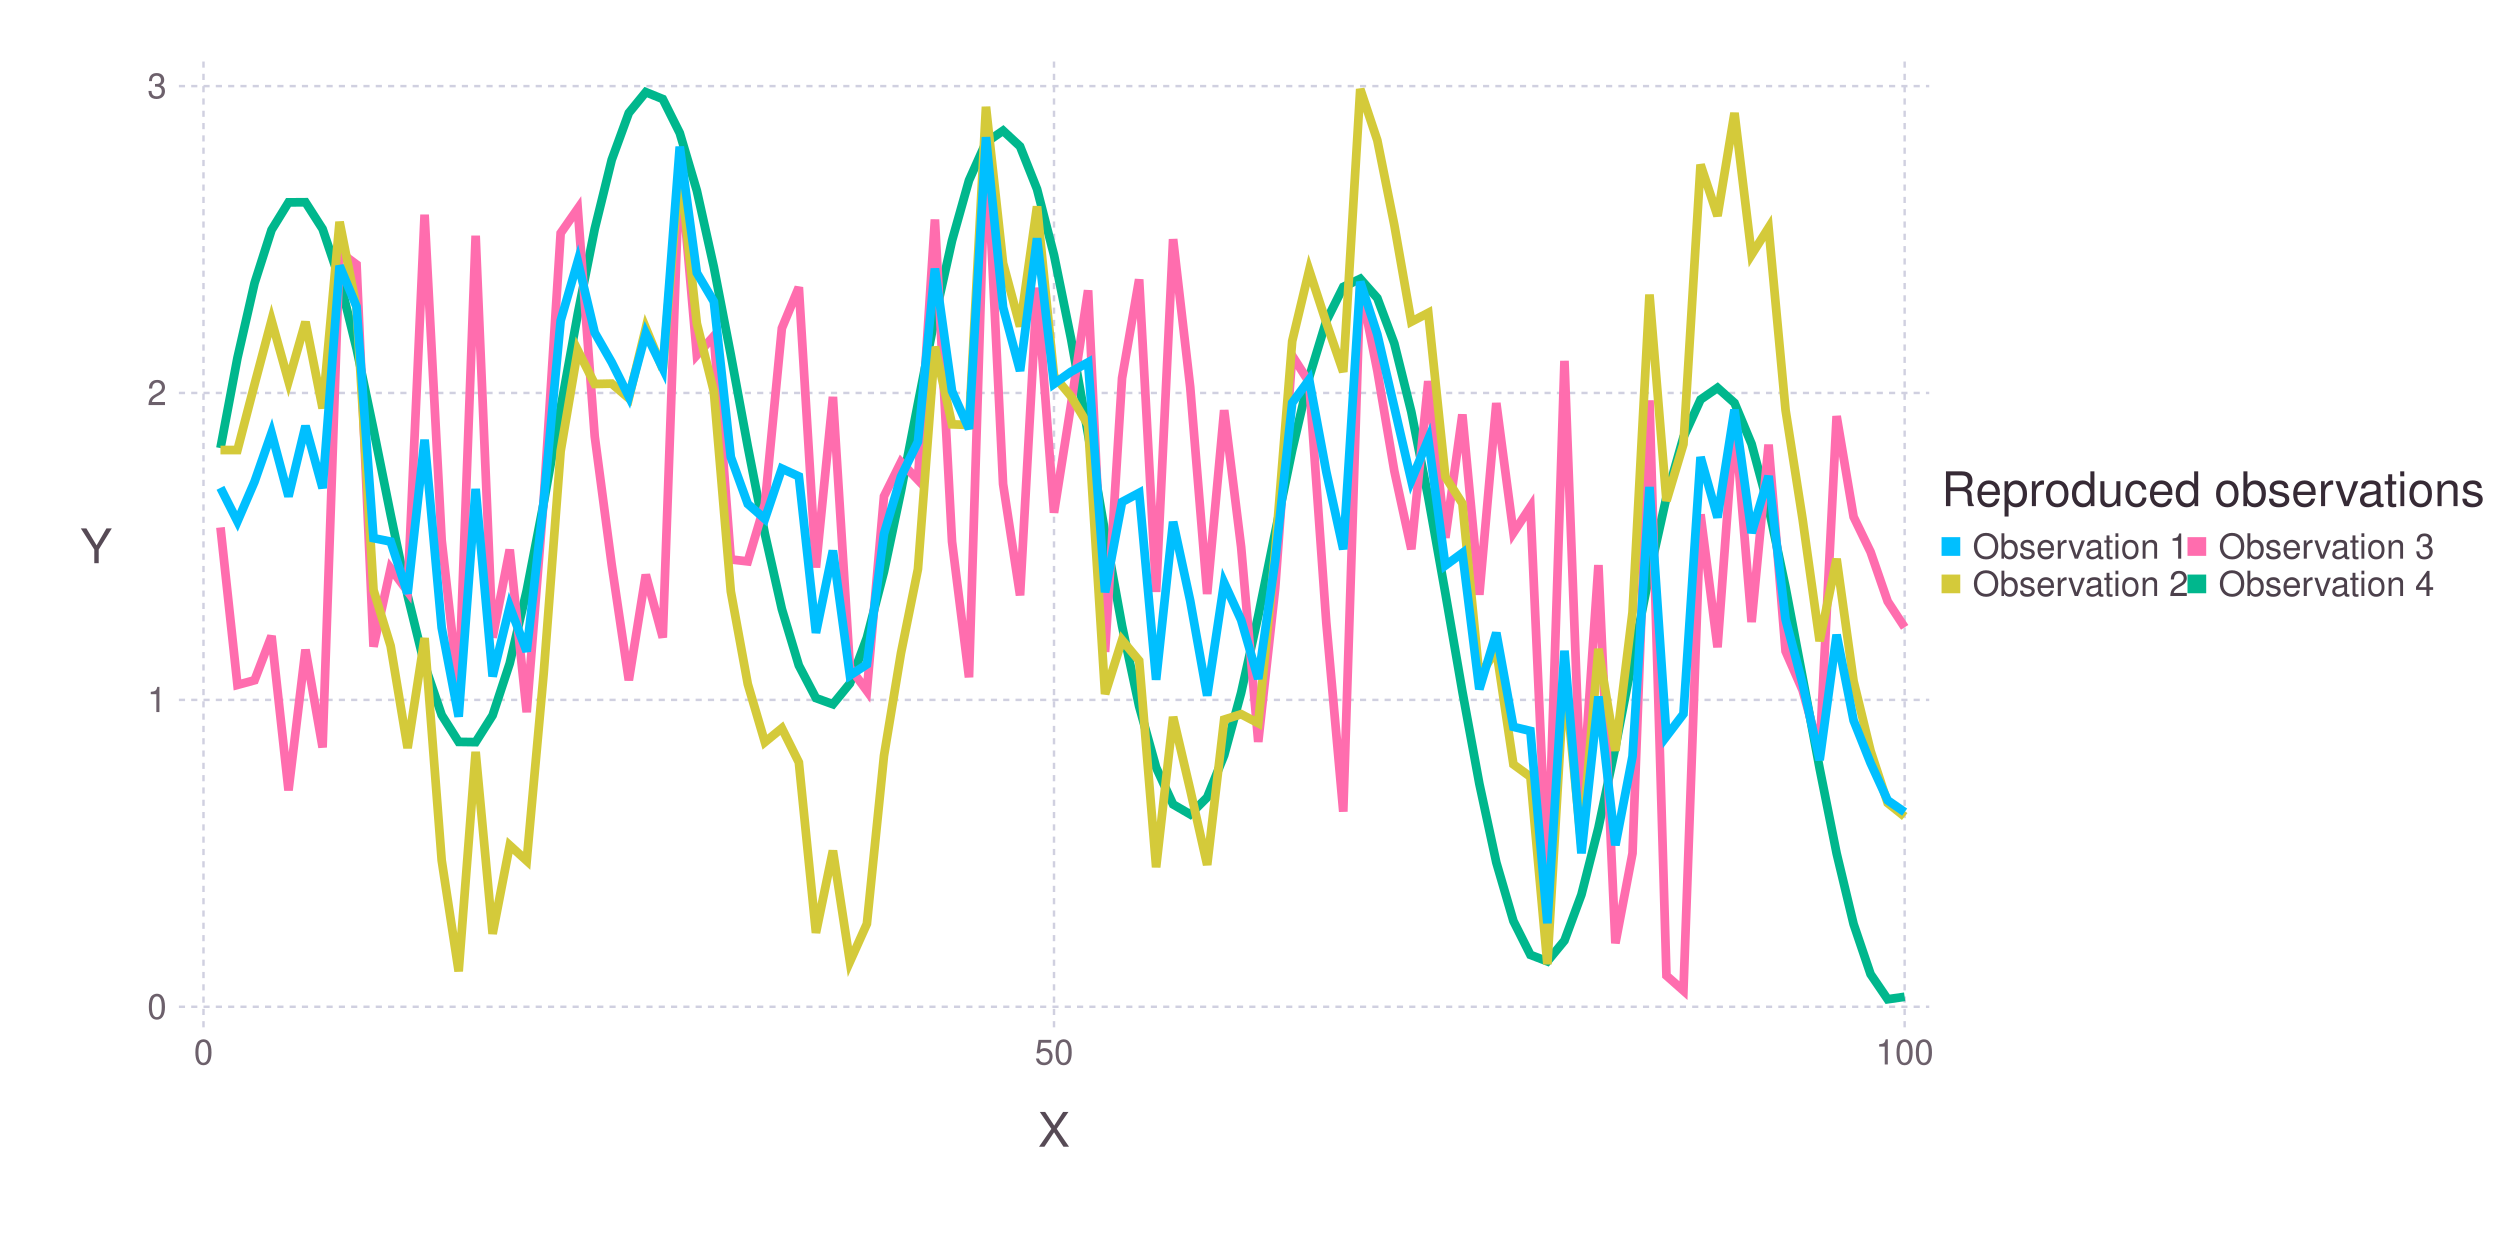
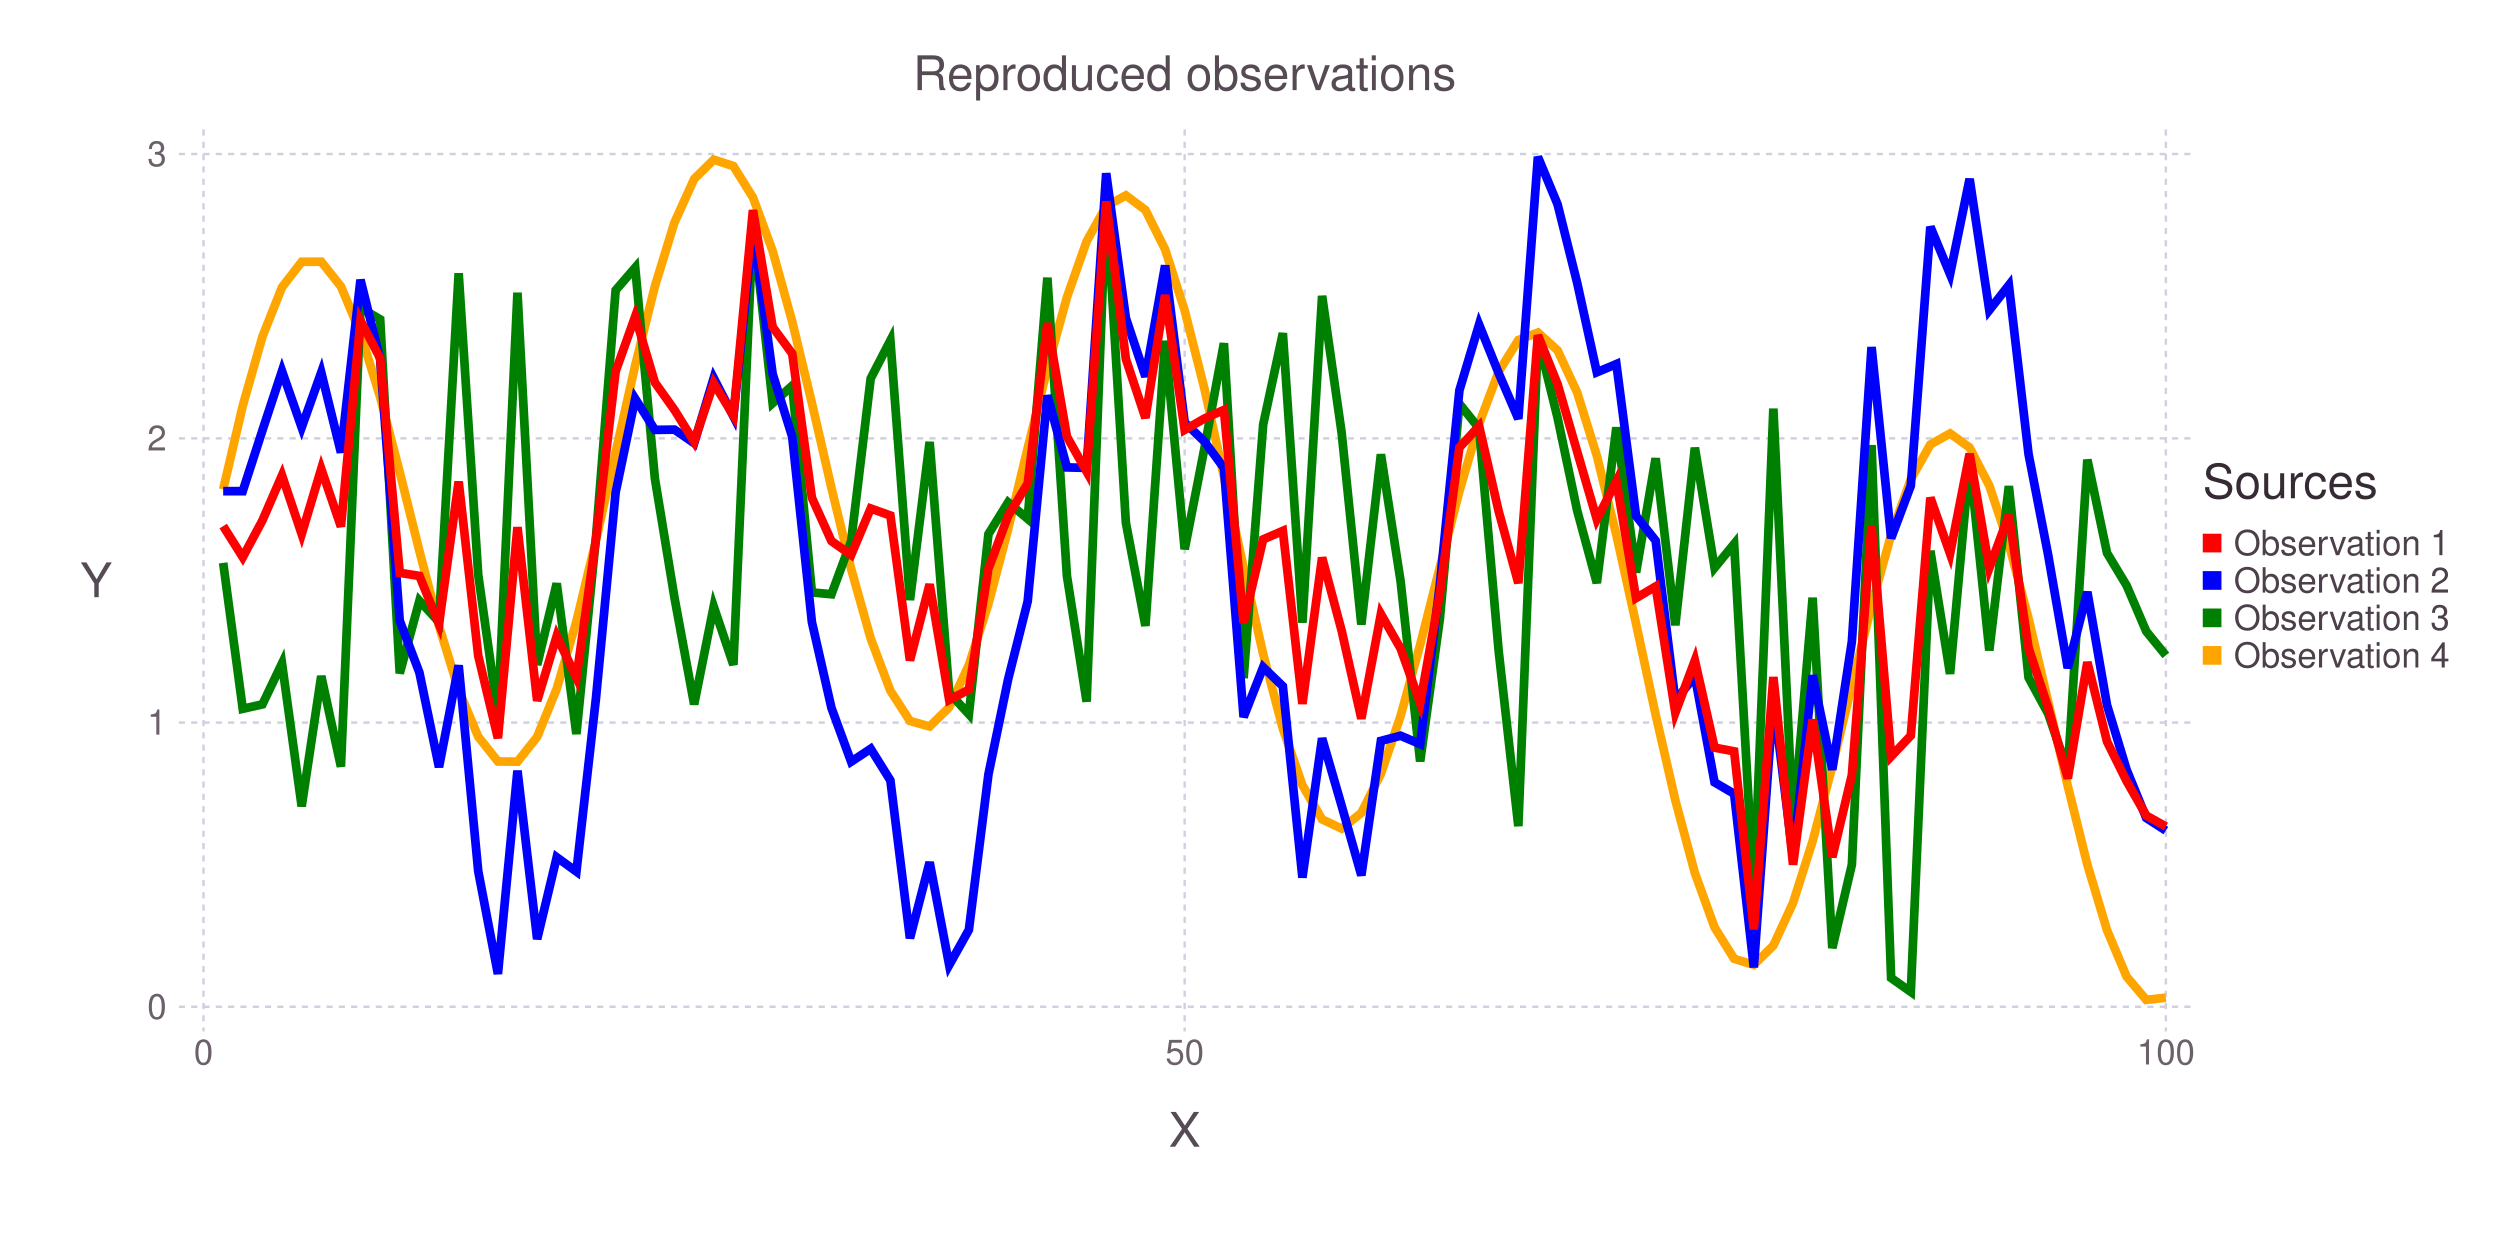
<svg xmlns="http://www.w3.org/2000/svg" version="1.2" width="203.2mm" height="101.6mm" viewBox="0 0 203.2 101.6" stroke="none" fill="#000000" stroke-width="0.3" font-size="3.88">
-   <g class="plotroot xscalable yscalable" id="img-59fa39fe-1">
-     <g font-size="3.88" font-family="'PT Sans','Helvetica Neue','Helvetica',sans-serif" fill="#564A55" stroke="#000000" stroke-opacity="0.000" id="img-59fa39fe-2">
-       <text x="85.67" y="90.88" text-anchor="middle" dy="0.6em">X</text>
-     </g>
-     <g class="guide xlabels" font-size="2.82" font-family="'PT Sans Caption','Helvetica Neue','Helvetica',sans-serif" fill="#6C606B" id="img-59fa39fe-3">
-       <text x="16.54" y="84.83" text-anchor="middle" dy="0.6em">0</text>
-       <text x="85.67" y="84.83" text-anchor="middle" dy="0.6em">50</text>
-       <text x="154.81" y="84.83" text-anchor="middle" dy="0.6em">100</text>
-     </g>
-     <g class="guide colorkey" id="img-59fa39fe-4">
-       <g fill="#4C404B" font-size="2.82" font-family="'PT Sans','Helvetica Neue','Helvetica',sans-serif" id="img-59fa39fe-5">
-         <text x="180.32" y="44.42" dy="0.35em" id="img-59fa39fe-6" class="color_Observation_3">Observation 3</text>
-         <text x="180.32" y="47.46" dy="0.35em" id="img-59fa39fe-7" class="color_Observation_4">Observation 4</text>
-       </g>
-       <g stroke="#000000" stroke-opacity="0.000" id="img-59fa39fe-8">
-         <rect x="177.8" y="43.66" width="1.52" height="1.52" id="img-59fa39fe-9" fill="#FF6DAE" class="color_Observation_3" />
-         <rect x="177.8" y="46.7" width="1.52" height="1.52" id="img-59fa39fe-10" fill="#00B78D" class="color_Observation_4" />
-       </g>
-       <g fill="#4C404B" font-size="2.82" font-family="'PT Sans','Helvetica Neue','Helvetica',sans-serif" id="img-59fa39fe-11">
-         <text x="160.33" y="44.42" dy="0.35em" id="img-59fa39fe-12" class="color_Observation_1">Observation 1</text>
-         <text x="160.33" y="47.46" dy="0.35em" id="img-59fa39fe-13" class="color_Observation_2">Observation 2</text>
-       </g>
-       <g stroke="#000000" stroke-opacity="0.000" id="img-59fa39fe-14">
-         <rect x="157.81" y="43.66" width="1.52" height="1.52" id="img-59fa39fe-15" fill="#00BFFF" class="color_Observation_1" />
-         <rect x="157.81" y="46.7" width="1.52" height="1.52" id="img-59fa39fe-16" fill="#D4CA3A" class="color_Observation_2" />
-       </g>
-       <g fill="#362A35" font-size="3.88" font-family="'PT Sans','Helvetica Neue','Helvetica',sans-serif" stroke="#000000" stroke-opacity="0.000" id="img-59fa39fe-17">
-         <text x="157.81" y="41.14" id="img-59fa39fe-18">Reproduced observations</text>
+   <g class="plotroot xscalable yscalable" id="img-ff422800-1">
+     <g font-size="3.88" font-family="'PT Sans','Helvetica Neue','Helvetica',sans-serif" fill="#564A55" stroke="#000000" stroke-opacity="0.000" id="img-ff422800-2">
+       <g transform="translate(96.29,90.88)">
+         <g class="primitive">
+           <text text-anchor="middle" dy="0.6em">X</text>
+         </g>
      </g>
    </g>
-     <g clip-path="url(#img-59fa39fe-19)">
-       <g id="img-59fa39fe-20">
-         <g pointer-events="visible" opacity="1" fill="#000000" fill-opacity="0.000" stroke="#000000" stroke-opacity="0.000" class="guide background" id="img-59fa39fe-21">
-           <rect x="14.54" y="5" width="142.27" height="78.83" id="img-59fa39fe-22" />
+     <g class="guide xlabels" font-size="2.82" font-family="'PT Sans Caption','Helvetica Neue','Helvetica',sans-serif" fill="#6C606B" id="img-ff422800-3">
+       <g transform="translate(16.54,84.83)">
+         <g class="primitive">
+           <text text-anchor="middle" dy="0.6em">0</text>
        </g>
-         <g class="guide ygridlines xfixed" stroke-dasharray="0.5,0.5" stroke-width="0.2" stroke="#D0D0E0" id="img-59fa39fe-23">
-           <path fill="none" d="M14.54,81.83 L 156.81 81.83" id="img-59fa39fe-24" />
-           <path fill="none" d="M14.54,56.89 L 156.81 56.89" id="img-59fa39fe-25" />
-           <path fill="none" d="M14.54,31.94 L 156.81 31.94" id="img-59fa39fe-26" />
-           <path fill="none" d="M14.54,7 L 156.81 7" id="img-59fa39fe-27" />
+       </g>
+       <g transform="translate(96.29,84.83)">
+         <g class="primitive">
+           <text text-anchor="middle" dy="0.6em">50</text>
        </g>
-         <g class="guide xgridlines yfixed" stroke-dasharray="0.5,0.5" stroke-width="0.2" stroke="#D0D0E0" id="img-59fa39fe-28">
-           <path fill="none" d="M16.54,5 L 16.54 83.83" id="img-59fa39fe-29" />
-           <path fill="none" d="M85.67,5 L 85.67 83.83" id="img-59fa39fe-30" />
-           <path fill="none" d="M154.81,5 L 154.81 83.83" id="img-59fa39fe-31" />
+       </g>
+       <g transform="translate(176.04,84.83)">
+         <g class="primitive">
+           <text text-anchor="middle" dy="0.6em">100</text>
        </g>
-         <g class="plotpanel" id="img-59fa39fe-32">
-           <g stroke-width="0.71" fill="#000000" fill-opacity="0.000" class="geometry color_Observation_4" stroke-dasharray="none" stroke="#00B78D" id="img-59fa39fe-33">
-             <path fill="none" d="M17.92,36.42 L 19.3 29.09 20.69 23.01 22.07 18.69 23.45 16.45 24.83 16.44 26.22 18.61 27.6 22.71 28.98 28.33 30.36 34.92 31.75 41.83 33.13 48.41 34.51 54.03 35.9 58.12 37.28 60.3 38.66 60.32 40.04 58.14 41.43 53.92 42.81 48.01 44.19 40.89 45.57 33.18 46.96 25.53 48.34 18.6 49.72 12.99 51.11 9.18 52.49 7.49 53.87 8.05 55.25 10.81 56.64 15.5 58.02 21.7 59.4 28.84 60.78 36.3 62.17 43.4 63.55 49.51 64.93 54.09 66.32 56.74 67.7 57.24 69.08 55.55 70.46 51.84 71.85 46.46 73.23 39.92 74.61 32.81 75.99 25.81 77.38 19.56 78.76 14.66 80.14 11.58 81.53 10.62 82.91 11.9 84.29 15.37 85.67 20.73 87.06 27.56 88.44 35.3 89.82 43.29 91.2 50.87 92.59 57.41 93.97 62.38 95.35 65.38 96.74 66.19 98.12 64.81 99.5 61.39 100.88 56.31 102.27 50.06 103.65 43.26 105.03 36.58 106.41 30.66 107.8 26.09 109.18 23.32 110.56 22.66 111.95 24.23 113.33 27.92 114.71 33.47 116.09 40.43 117.48 48.22 118.86 56.2 120.24 63.7 121.62 70.1 123.01 74.86 124.39 77.61 125.77 78.14 127.16 76.45 128.54 72.71 129.92 67.29 131.3 60.72 132.69 53.61 134.07 46.62 135.45 40.41 136.83 35.54 138.22 32.48 139.6 31.52 140.98 32.75 142.37 36.09 143.75 41.24 145.13 47.74 146.51 55.04 147.9 62.46 149.28 69.36 150.66 75.11 152.04 79.18 153.43 81.22 154.81 81.02" id="img-59fa39fe-34" />
+       </g>
+     </g>
+     <g class="guide colorkey" id="img-ff422800-4">
+       <g fill="#4C404B" font-size="2.82" font-family="'PT Sans','Helvetica Neue','Helvetica',sans-serif" id="img-ff422800-5">
+         <g transform="translate(181.56,44.14)">
+           <g class="primitive">
+             <text dy="0.35em">Observation 1</text>
          </g>
-           <g stroke-width="0.71" fill="#000000" fill-opacity="0.000" class="geometry color_Observation_3" stroke-dasharray="none" stroke="#FF6DAE" id="img-59fa39fe-35">
-             <path fill="none" d="M17.92,42.87 L 19.3 55.67 20.69 55.29 22.07 51.69 23.45 64.24 24.83 52.8 26.22 60.75 27.6 20.48 28.98 21.5 30.36 52.56 31.75 46.2 33.13 48.06 34.51 17.45 35.9 43.92 37.28 56.21 38.66 19.16 40.04 51.82 41.43 44.67 42.81 57.89 44.19 40.66 45.57 18.95 46.96 16.96 48.34 35.47 49.72 45.91 51.11 55.29 52.49 46.71 53.87 51.82 55.25 13.03 56.64 28.86 58.02 27.32 59.4 45.47 60.78 45.63 62.17 40.96 63.55 26.68 64.93 23.35 66.32 46.13 67.7 32.26 69.08 54.26 70.46 56.15 71.85 40.34 73.23 37.56 74.61 39.01 75.99 17.84 77.38 44.02 78.76 55.05 80.14 10.73 81.53 39.34 82.91 48.39 84.29 23.38 85.67 41.67 87.06 32.85 88.44 23.6 89.82 52.99 91.2 30.74 92.59 22.71 93.97 48.11 95.35 19.44 96.74 31.46 98.12 48.28 99.5 33.34 100.88 44.47 102.27 60.3 103.65 47.8 105.03 28.91 106.41 31.07 107.8 50.59 109.18 65.97 110.56 23.13 111.95 30.14 113.33 38.28 114.71 44.64 116.09 30.98 117.48 43.71 118.86 33.69 120.24 48.34 121.62 32.76 123.01 43.3 124.39 41.2 125.77 71.93 127.16 29.33 128.54 66.02 129.92 45.93 131.3 76.67 132.69 69.36 134.07 32.54 135.45 79.3 136.83 80.52 138.22 41.81 139.6 52.61 140.98 33.85 142.37 50.56 143.75 36.14 145.13 52.93 146.51 56.09 147.9 61.1 149.28 33.82 150.66 42.01 152.04 44.86 153.43 48.88 154.81 50.99" id="img-59fa39fe-36" />
+         </g>
+         <g transform="translate(181.56,47.18)">
+           <g class="primitive">
+             <text dy="0.35em">Observation 2</text>
          </g>
-           <g stroke-width="0.71" fill="#000000" fill-opacity="0.000" class="geometry color_Observation_2" stroke-dasharray="none" stroke="#D4CA3A" id="img-59fa39fe-37">
-             <path fill="none" d="M17.92,36.58 L 19.3 36.58 20.69 31.24 22.07 26.04 23.45 30.99 24.83 26.16 26.22 33.19 27.6 18.03 28.98 25.01 30.36 47.96 31.75 52.5 33.13 60.8 34.51 51.86 35.9 69.93 37.28 78.95 38.66 61.11 40.04 75.9 41.43 68.71 42.81 69.96 44.19 54.75 45.57 36.67 46.96 28.47 48.34 31.21 49.72 31.18 51.11 32.37 52.49 26.66 53.87 30.01 55.25 13.55 56.64 26.29 58.02 31.81 59.4 48.07 60.78 55.6 62.17 60.32 63.55 59.19 64.93 61.96 66.32 75.82 67.7 69.14 69.08 78.17 70.46 75.09 71.85 61.43 73.23 53.09 74.61 46.26 75.99 28.18 77.38 34.49 78.76 34.54 80.14 8.68 81.53 21.39 82.91 26.53 84.29 16.78 85.67 30.55 87.06 32.22 88.44 34.54 89.82 56.41 91.2 52.03 92.59 53.7 93.97 70.49 95.35 58.27 96.74 64.19 98.12 70.3 99.5 58.49 100.88 58.05 102.27 58.78 103.65 44.8 105.03 27.73 106.41 21.96 107.8 26.22 109.18 30.23 110.56 7.24 111.95 11.41 113.33 18.29 114.71 26.15 116.09 25.43 117.48 38.76 118.86 40.92 120.24 54.97 121.62 52.82 123.01 62.13 124.39 63.14 125.77 78.37 127.16 54.74 128.54 68.75 129.92 52.74 131.3 61.02 132.69 49.77 134.07 23.94 135.45 40.71 136.83 36.1 138.22 13.38 139.6 17.55 140.98 9.18 142.37 20.7 143.75 18.51 145.13 33.33 146.51 42.17 147.9 52.11 149.28 45.42 150.66 55.37 152.04 61.03 153.43 65.27 154.81 66.37" id="img-59fa39fe-38" />
+         </g>
+         <g transform="translate(181.56,50.22)">
+           <g class="primitive">
+             <text dy="0.35em">Observation 3</text>
          </g>
-           <g stroke-width="0.71" fill="#000000" fill-opacity="0.000" class="geometry color_Observation_1" stroke-dasharray="none" stroke="#00BFFF" id="img-59fa39fe-39">
-             <path fill="none" d="M17.92,39.65 L 19.3 42.38 20.69 39.15 22.07 35.19 23.45 40.35 24.83 34.62 26.22 39.68 27.6 21.6 28.98 24.92 30.36 43.74 31.75 44.02 33.13 48.24 34.51 35.74 35.9 51.02 37.28 58.25 38.66 39.74 40.04 54.98 41.43 49.3 42.81 52.95 44.19 40.77 45.57 26.06 46.96 21.24 48.34 27.04 49.72 29.45 51.11 32.23 52.49 27.1 53.87 29.94 55.25 11.92 56.64 22.18 58.02 24.51 59.4 37.15 60.78 40.96 62.17 42.18 63.55 38.09 64.93 38.72 66.32 51.44 67.7 44.75 69.08 54.9 70.46 54 71.85 43.4 73.23 38.74 74.61 35.91 75.99 21.83 77.38 31.79 78.76 34.86 80.14 11.15 81.53 24.98 82.91 30.15 84.29 19.37 85.67 31.2 87.06 30.21 88.44 29.45 89.82 48.14 91.2 40.8 92.59 40.06 93.97 55.25 95.35 42.41 96.74 48.83 98.12 56.54 99.5 47.37 100.88 50.39 102.27 55.18 103.65 45.53 105.03 32.74 106.41 30.86 107.8 38.34 109.18 44.65 110.56 22.9 111.95 27.18 113.33 33.1 114.71 39.05 116.09 35.7 117.48 45.96 118.86 44.95 120.24 56.02 121.62 51.43 123.01 59.08 124.39 59.41 125.77 75.04 127.16 52.89 128.54 69.36 129.92 56.61 131.3 68.7 132.69 61.48 134.07 39.58 135.45 59.85 136.83 58.03 138.22 37.15 139.6 42.06 140.98 33.3 142.37 43.32 143.75 38.69 145.13 50.34 146.51 55.56 147.9 61.78 149.28 51.59 150.66 58.56 152.04 62.02 153.43 65.05 154.81 66.01" id="img-59fa39fe-40" />
+         </g>
+         <g transform="translate(181.56,53.27)">
+           <g class="primitive">
+             <text dy="0.35em">Observation 4</text>
+           </g>
+         </g>
+       </g>
+       <g stroke="#000000" stroke-opacity="0.000" id="img-ff422800-6">
+         <g transform="translate(179.8,44.14)" fill="#FF0000">
+           <path d="M-0.76,-0.76 L 0.76 -0.76 0.76 0.76 -0.76 0.76 z" class="primitive" />
+         </g>
+         <g transform="translate(179.8,47.18)" fill="#0000FF">
+           <path d="M-0.76,-0.76 L 0.76 -0.76 0.76 0.76 -0.76 0.76 z" class="primitive" />
+         </g>
+         <g transform="translate(179.8,50.22)" fill="#008000">
+           <path d="M-0.76,-0.76 L 0.76 -0.76 0.76 0.76 -0.76 0.76 z" class="primitive" />
+         </g>
+         <g transform="translate(179.8,53.27)" fill="#FFA500">
+           <path d="M-0.76,-0.76 L 0.76 -0.76 0.76 0.76 -0.76 0.76 z" class="primitive" />
+         </g>
+       </g>
+       <g fill="#362A35" font-size="3.88" font-family="'PT Sans','Helvetica Neue','Helvetica',sans-serif" stroke="#000000" stroke-opacity="0.000" id="img-ff422800-7">
+         <g transform="translate(179.04,40.5)">
+           <g class="primitive">
+             <text>Sources</text>
          </g>
        </g>
      </g>
    </g>
-     <g class="guide ylabels" font-size="2.82" font-family="'PT Sans Caption','Helvetica Neue','Helvetica',sans-serif" fill="#6C606B" id="img-59fa39fe-41">
-       <text x="13.54" y="81.83" text-anchor="end" dy="0.35em" id="img-59fa39fe-42">0</text>
-       <text x="13.54" y="56.89" text-anchor="end" dy="0.35em" id="img-59fa39fe-43">1</text>
-       <text x="13.54" y="31.94" text-anchor="end" dy="0.35em" id="img-59fa39fe-44">2</text>
-       <text x="13.54" y="7" text-anchor="end" dy="0.35em" id="img-59fa39fe-45">3</text>
+     <g clip-path="url(#img-ff422800-8)">
+       <g id="img-ff422800-9">
+         <g pointer-events="visible" opacity="1" fill="#000000" fill-opacity="0.000" stroke="#000000" stroke-opacity="0.000" class="guide background" id="img-ff422800-10">
+           <g transform="translate(96.29,47.18)">
+             <path d="M-81.75,-36.66 L 81.75 -36.66 81.75 36.66 -81.75 36.66 z" class="primitive" />
+           </g>
+         </g>
+         <g class="guide ygridlines xfixed" stroke-dasharray="0.5,0.5" stroke-width="0.2" stroke="#D0D0E0" id="img-ff422800-11">
+           <g transform="translate(96.29,81.83)">
+             <path fill="none" d="M-81.75,0 L 81.75 0" class="primitive" />
+           </g>
+           <g transform="translate(96.29,58.73)">
+             <path fill="none" d="M-81.75,0 L 81.75 0" class="primitive" />
+           </g>
+           <g transform="translate(96.29,35.63)">
+             <path fill="none" d="M-81.75,0 L 81.75 0" class="primitive" />
+           </g>
+           <g transform="translate(96.29,12.52)">
+             <path fill="none" d="M-81.75,0 L 81.75 0" class="primitive" />
+           </g>
+         </g>
+         <g class="guide xgridlines yfixed" stroke-dasharray="0.5,0.5" stroke-width="0.2" stroke="#D0D0E0" id="img-ff422800-12">
+           <g transform="translate(16.54,47.18)">
+             <path fill="none" d="M0,-36.66 L 0 36.66" class="primitive" />
+           </g>
+           <g transform="translate(96.29,47.18)">
+             <path fill="none" d="M0,-36.66 L 0 36.66" class="primitive" />
+           </g>
+           <g transform="translate(176.04,47.18)">
+             <path fill="none" d="M0,-36.66 L 0 36.66" class="primitive" />
+           </g>
+         </g>
+         <g class="plotpanel" id="img-ff422800-13">
+           <g stroke-width="0.71" fill="#000000" fill-opacity="0.000" class="geometry" id="img-ff422800-14">
+             <g stroke-dasharray="none" stroke="#FFA500" id="img-ff422800-15">
+               <g transform="translate(97.09,45.05)">
+                 <path fill="none" d="M-78.95,-5.27 L -77.36 -12.07 -75.76 -17.69 -74.17 -21.7 -72.57 -23.77 -70.98 -23.78 -69.38 -21.77 -67.79 -17.97 -66.19 -12.77 -64.6 -6.67 -63 -0.26 -61.41 5.83 -59.81 11.03 -58.22 14.83 -56.62 16.84 -55.03 16.86 -53.43 14.84 -51.84 10.94 -50.24 5.46 -48.65 -1.13 -47.05 -8.28 -45.46 -15.36 -43.86 -21.78 -42.27 -26.97 -40.67 -30.5 -39.08 -32.07 -37.48 -31.55 -35.89 -29 -34.29 -24.65 -32.7 -18.91 -31.1 -12.29 -29.51 -5.39 -27.91 1.19 -26.32 6.85 -24.72 11.09 -23.13 13.55 -21.53 14 -19.94 12.44 -18.34 9 -16.75 4.02 -15.15 -2.04 -13.56 -8.62 -11.96 -15.1 -10.37 -20.89 -8.77 -25.43 -7.18 -28.29 -5.58 -29.17 -3.99 -27.98 -2.39 -24.78 -0.8 -19.81 0.8 -13.48 2.39 -6.31 3.99 1.09 5.58 8.11 7.18 14.17 8.77 18.77 10.37 21.55 11.96 22.3 13.56 21.02 15.15 17.85 16.75 13.14 18.34 7.36 19.94 1.06 21.53 -5.13 23.13 -10.61 24.72 -14.84 26.32 -17.41 27.91 -18.02 29.51 -16.57 31.1 -13.15 32.7 -8.01 34.29 -1.56 35.89 5.65 37.48 13.04 39.08 19.99 40.67 25.91 42.27 30.33 43.86 32.88 45.46 33.37 47.05 31.8 48.65 28.33 50.24 23.32 51.84 17.23 53.43 10.65 55.03 4.17 56.62 -1.58 58.22 -6.09 59.81 -8.92 61.41 -9.82 63 -8.67 64.6 -5.58 66.19 -0.81 67.79 5.21 69.38 11.97 70.98 18.84 72.57 25.23 74.17 30.56 75.76 34.33 77.36 36.22 78.95 36.04" class="primitive" />
+               </g>
+             </g>
+           </g>
+           <g stroke-width="0.71" fill="#000000" fill-opacity="0.000" class="geometry" id="img-ff422800-16">
+             <g stroke-dasharray="none" stroke="#008000" id="img-ff422800-17">
+               <g transform="translate(97.09,45.43)">
+                 <path fill="none" d="M-78.95,0.32 L -77.36 12.18 -75.76 11.82 -74.17 8.49 -72.57 20.11 -70.98 9.52 -69.38 16.88 -67.79 -20.41 -66.19 -19.47 -64.6 9.3 -63 3.4 -61.41 5.13 -59.81 -23.22 -58.22 1.29 -56.62 12.67 -55.03 -21.64 -53.43 8.61 -51.84 1.99 -50.24 14.23 -48.65 -1.73 -47.05 -21.84 -45.46 -23.68 -43.86 -6.53 -42.27 3.14 -40.67 11.82 -39.08 3.87 -37.48 8.61 -35.89 -27.32 -34.29 -12.66 -32.7 -14.08 -31.1 2.72 -29.51 2.87 -27.91 -1.45 -26.32 -14.67 -24.72 -17.76 -23.13 3.34 -21.53 -9.51 -19.94 10.87 -18.34 12.62 -16.75 -2.02 -15.15 -4.6 -13.56 -3.26 -11.96 -22.86 -10.37 1.38 -8.77 11.6 -7.18 -29.45 -5.58 -2.95 -3.99 5.44 -2.39 -17.73 -0.8 -0.79 0.8 -8.96 2.39 -17.53 3.99 9.69 5.58 -10.92 7.18 -18.35 8.77 5.18 10.37 -21.38 11.96 -10.24 13.56 5.33 15.15 -8.5 16.75 1.81 18.34 16.46 19.94 4.89 21.53 -12.61 23.13 -10.61 24.72 7.47 26.32 21.72 27.91 -17.96 29.51 -11.47 31.1 -3.94 32.7 1.96 34.29 -10.69 35.89 1.1 37.48 -8.18 39.08 5.39 40.67 -9.04 42.27 0.72 43.86 -1.22 45.46 27.24 47.05 -12.22 48.65 21.76 50.24 3.15 51.84 31.63 53.43 24.85 55.03 -9.25 56.62 34.06 58.22 35.19 59.81 -0.66 61.41 9.34 63 -8.04 64.6 7.44 66.19 -5.92 67.79 9.64 69.38 12.57 70.98 17.21 72.57 -8.07 74.17 -0.48 75.76 2.16 77.36 5.89 78.95 7.84" class="primitive" />
+               </g>
+             </g>
+           </g>
+           <g stroke-width="0.71" fill="#000000" fill-opacity="0.000" class="geometry" id="img-ff422800-18">
+             <g stroke-dasharray="none" stroke="#0000FF" id="img-ff422800-19">
+               <g transform="translate(97.09,46.57)">
+                 <path fill="none" d="M-78.95,-6.65 L -77.36 -6.65 -75.76 -11.59 -74.17 -16.41 -72.57 -11.83 -70.98 -16.3 -69.38 -9.79 -67.79 -23.83 -66.19 -17.36 -64.6 3.89 -63 8.1 -61.41 15.78 -59.81 7.51 -58.22 24.24 -56.62 32.59 -55.03 16.07 -53.43 29.76 -51.84 23.11 -50.24 24.27 -48.65 10.18 -47.05 -6.56 -45.46 -14.16 -43.86 -11.63 -42.27 -11.65 -40.67 -10.55 -39.08 -15.84 -37.48 -12.73 -35.89 -27.98 -34.29 -16.18 -32.7 -11.07 -31.1 3.99 -29.51 10.97 -27.91 15.34 -26.32 14.29 -24.72 16.86 -23.13 29.69 -21.53 23.51 -19.94 31.87 -18.34 29.01 -16.75 16.37 -15.15 8.64 -13.56 2.31 -11.96 -14.43 -10.37 -8.58 -8.77 -8.54 -7.18 -32.49 -5.58 -20.72 -3.99 -15.96 -2.39 -24.99 -0.8 -12.23 0.8 -10.69 2.39 -8.54 3.99 11.71 5.58 7.66 7.18 9.21 8.77 24.76 10.37 13.44 11.96 18.93 13.56 24.58 15.15 13.65 16.75 13.23 18.34 13.91 19.94 0.96 21.53 -14.84 23.13 -20.19 24.72 -16.24 26.32 -12.53 27.91 -33.82 29.51 -29.96 31.1 -23.59 32.7 -16.31 34.29 -16.98 35.89 -4.63 37.48 -2.63 39.08 10.38 40.67 8.39 42.27 17.02 43.86 17.95 45.46 32.06 47.05 10.17 48.65 23.15 50.24 8.32 51.84 15.99 53.43 5.57 55.03 -18.36 56.62 -2.82 58.22 -7.09 59.81 -28.14 61.41 -24.28 63 -32.03 64.6 -21.36 66.19 -23.39 67.79 -9.66 69.38 -1.48 70.98 7.73 72.57 1.54 74.17 10.75 75.76 15.99 77.36 19.92 78.95 20.94" class="primitive" />
+               </g>
+             </g>
+           </g>
+           <g stroke-width="0.71" fill="#000000" fill-opacity="0.000" class="geometry" id="img-ff422800-20">
+             <g stroke-dasharray="none" stroke="#FF0000" id="img-ff422800-21">
+               <g transform="translate(97.09,45.24)">
+                 <path fill="none" d="M-78.95,-2.48 L -77.36 0.05 -75.76 -2.94 -74.17 -6.6 -72.57 -1.83 -70.98 -7.13 -69.38 -2.44 -67.79 -19.19 -66.19 -16.12 -64.6 1.32 -63 1.57 -61.41 5.48 -59.81 -6.1 -58.22 8.06 -56.62 14.76 -55.03 -2.39 -53.43 11.72 -51.84 6.46 -50.24 9.84 -48.65 -1.43 -47.05 -15.06 -45.46 -19.52 -43.86 -14.15 -42.27 -11.92 -40.67 -9.34 -39.08 -14.1 -37.48 -11.47 -35.89 -28.16 -34.29 -18.66 -32.7 -16.5 -31.1 -4.78 -29.51 -1.26 -27.91 -0.13 -26.32 -3.91 -24.72 -3.34 -23.13 8.44 -21.53 2.25 -19.94 11.65 -18.34 10.81 -16.75 1 -15.15 -3.32 -13.56 -5.94 -11.96 -18.98 -10.37 -9.75 -8.77 -6.91 -7.18 -28.87 -5.58 -16.06 -3.99 -11.27 -2.39 -21.26 -0.8 -10.3 0.8 -11.22 2.39 -11.92 3.99 5.39 5.58 -1.4 7.18 -2.09 8.77 11.97 10.37 0.08 11.96 6.03 13.56 13.17 15.15 4.67 16.75 7.47 18.34 11.91 19.94 2.98 21.53 -8.87 23.13 -10.61 24.72 -3.69 26.32 2.16 27.91 -17.99 29.51 -14.02 31.1 -8.54 32.7 -3.03 34.29 -6.13 35.89 3.37 37.48 2.43 39.08 12.69 40.67 8.44 42.27 15.53 43.86 15.83 45.46 30.3 47.05 9.79 48.65 25.04 50.24 13.24 51.84 24.43 53.43 17.75 55.03 -2.54 56.62 16.24 58.22 14.55 59.81 -4.79 61.41 -0.24 63 -8.36 64.6 0.93 66.19 -3.37 67.79 7.42 69.38 12.27 70.98 18.03 72.57 8.58 74.17 15.04 75.76 18.25 77.36 21.05 78.95 21.94" class="primitive" />
+               </g>
+             </g>
+           </g>
+         </g>
+       </g>
    </g>
-     <g font-size="3.88" font-family="'PT Sans','Helvetica Neue','Helvetica',sans-serif" fill="#564A55" stroke="#000000" stroke-opacity="0.000" id="img-59fa39fe-46">
-       <text x="9.11" y="44.42" text-anchor="end" dy="0.35em" id="img-59fa39fe-47">Y</text>
+     <g class="guide ylabels" font-size="2.82" font-family="'PT Sans Caption','Helvetica Neue','Helvetica',sans-serif" fill="#6C606B" id="img-ff422800-22">
+       <g transform="translate(13.54,81.83)">
+         <g class="primitive">
+           <text text-anchor="end" dy="0.35em">0</text>
+         </g>
+       </g>
+       <g transform="translate(13.54,58.73)">
+         <g class="primitive">
+           <text text-anchor="end" dy="0.35em">1</text>
+         </g>
+       </g>
+       <g transform="translate(13.54,35.63)">
+         <g class="primitive">
+           <text text-anchor="end" dy="0.35em">2</text>
+         </g>
+       </g>
+       <g transform="translate(13.54,12.52)">
+         <g class="primitive">
+           <text text-anchor="end" dy="0.35em">3</text>
+         </g>
+       </g>
+     </g>
+     <g font-size="3.88" font-family="'PT Sans','Helvetica Neue','Helvetica',sans-serif" fill="#564A55" stroke="#000000" stroke-opacity="0.000" id="img-ff422800-23">
+       <g transform="translate(9.11,47.18)">
+         <g class="primitive">
+           <text text-anchor="end" dy="0.35em">Y</text>
+         </g>
+       </g>
+     </g>
+     <g font-size="3.88" font-family="'PT Sans','Helvetica Neue','Helvetica',sans-serif" fill="#564A55" stroke="#000000" stroke-opacity="0.000" id="img-ff422800-24">
+       <g transform="translate(96.29,5)">
+         <g class="primitive">
+           <text text-anchor="middle" dy="0.6em">Reproduced observations</text>
+         </g>
+       </g>
    </g>
  </g>
  <defs>
-     <clipPath id="img-59fa39fe-19">
-       <path d="M14.54,5 L 156.81 5 156.81 83.83 14.54 83.83" />
+     <clipPath id="img-ff422800-8">
+       <path d="M14.54,10.52 L 178.04 10.52 178.04 83.83 14.54 83.83" />
    </clipPath>
  </defs>
</svg>
